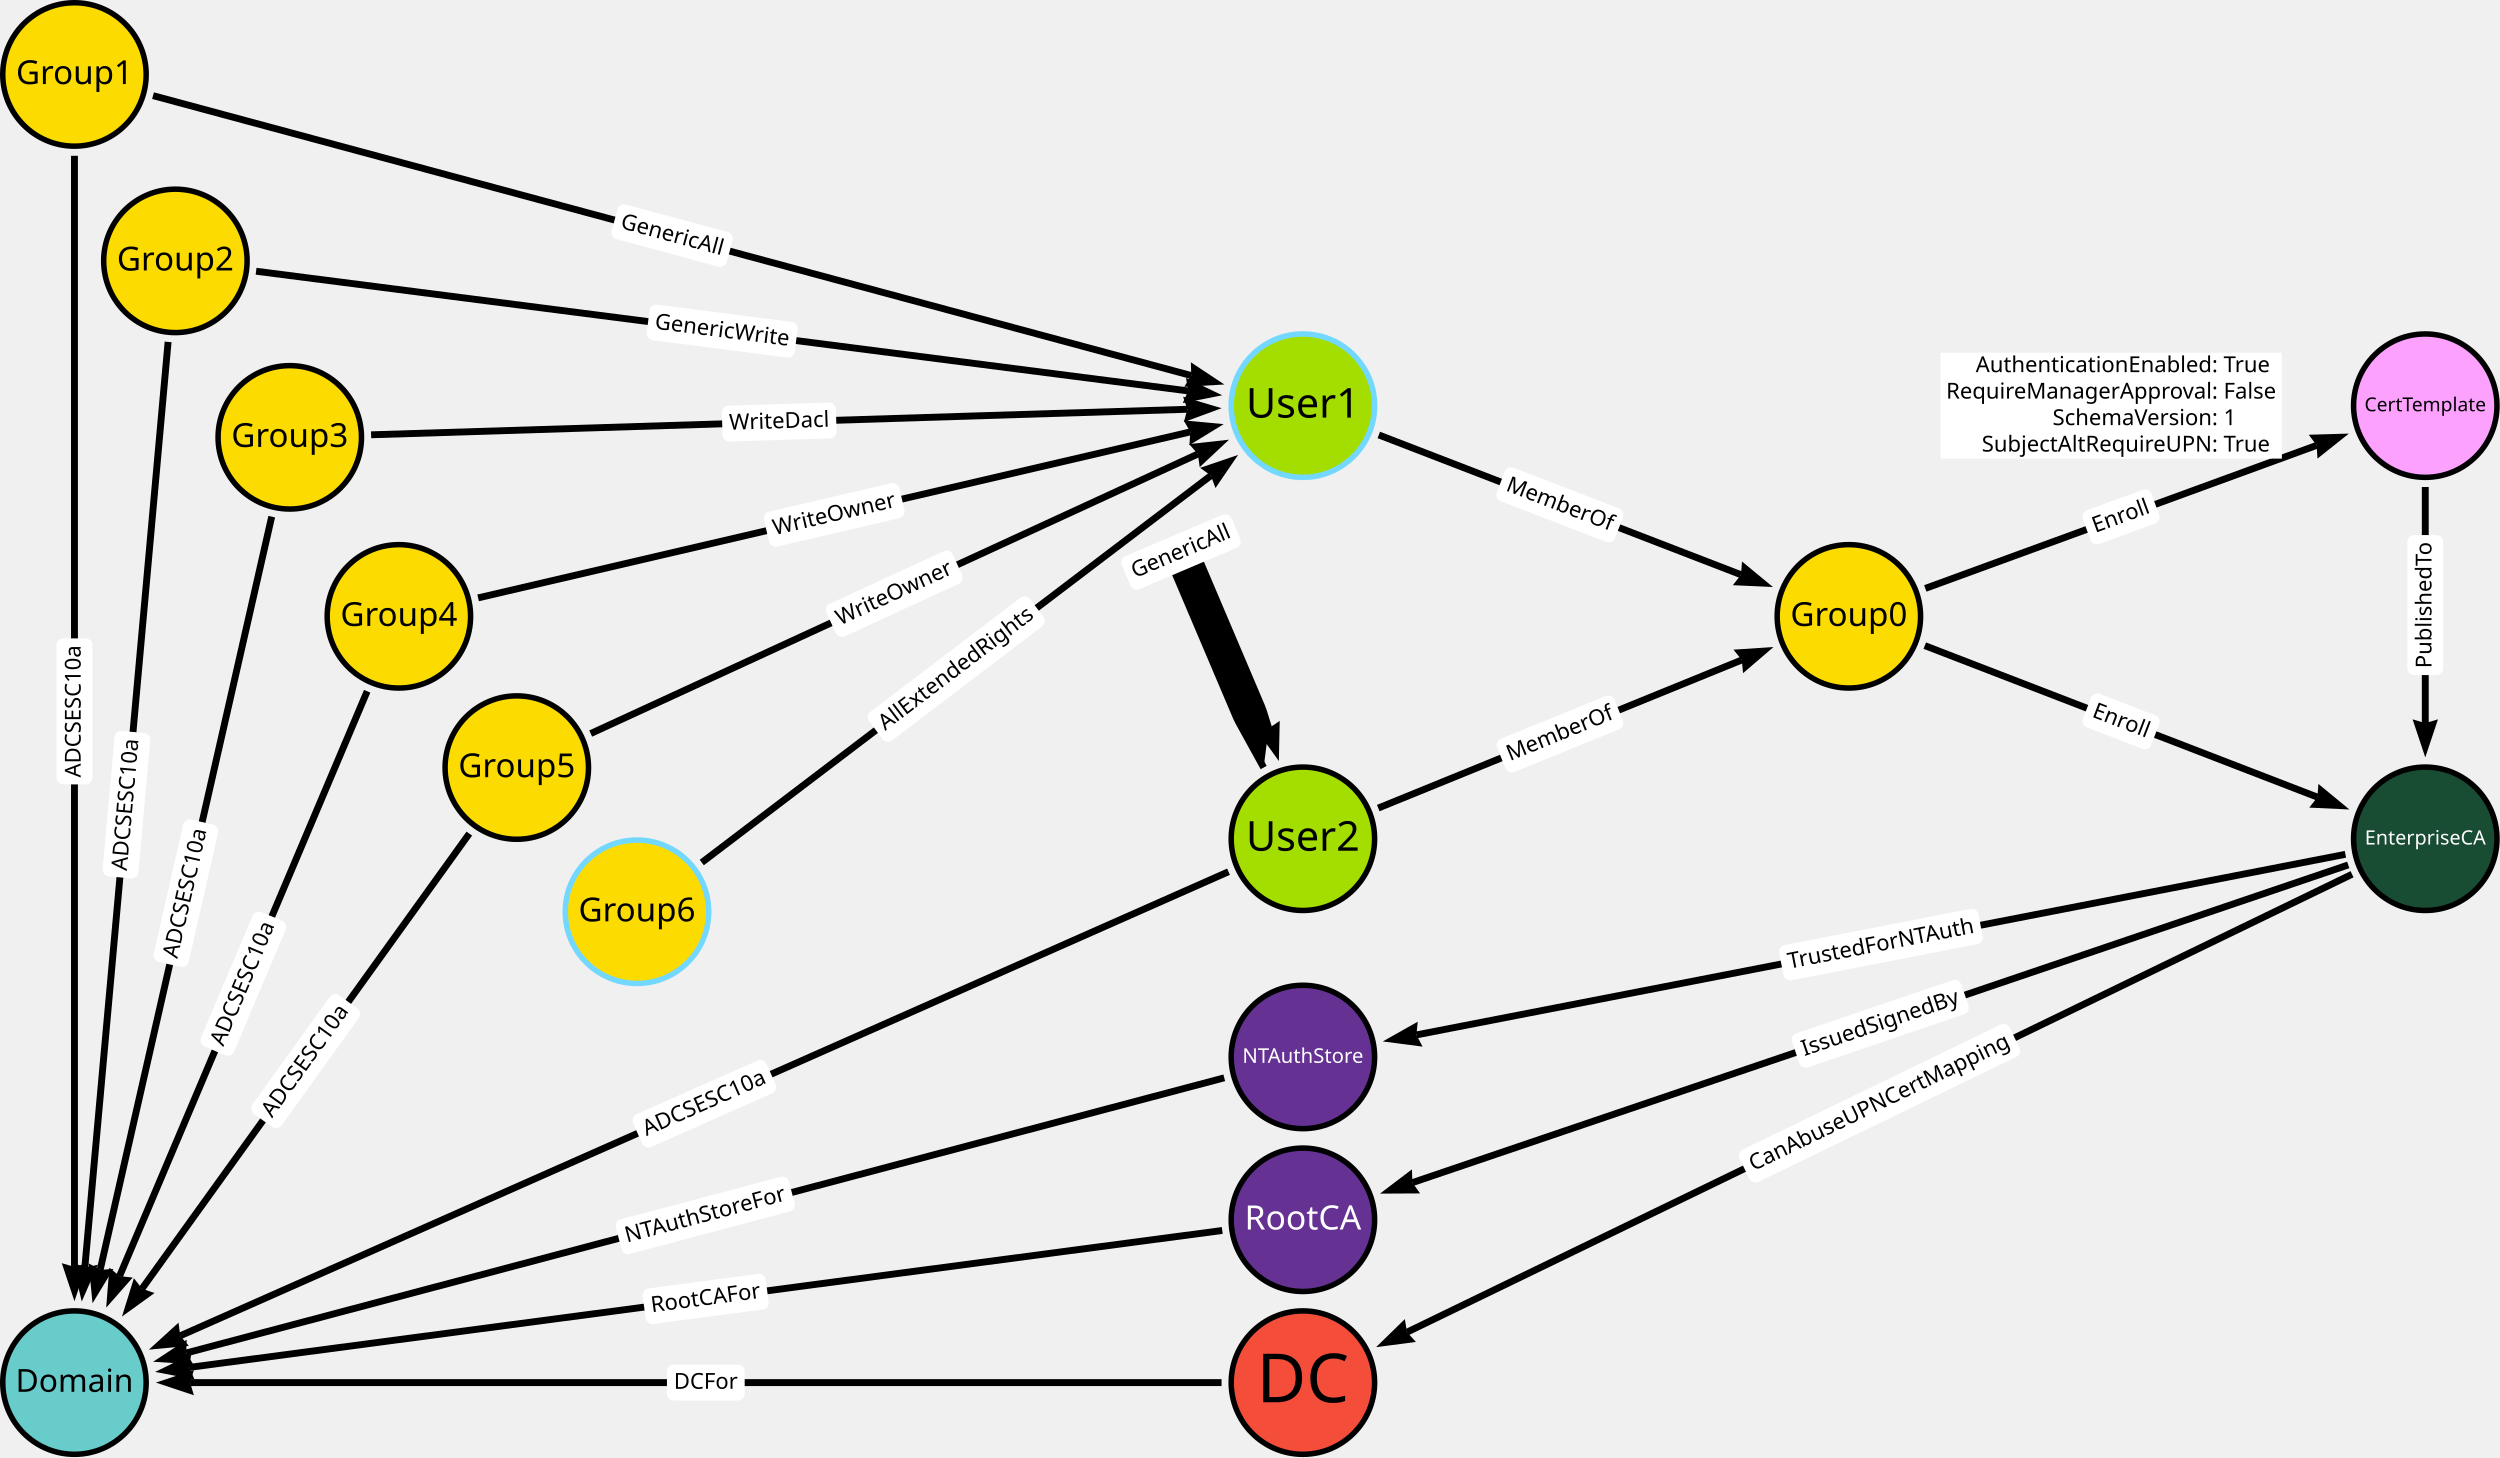
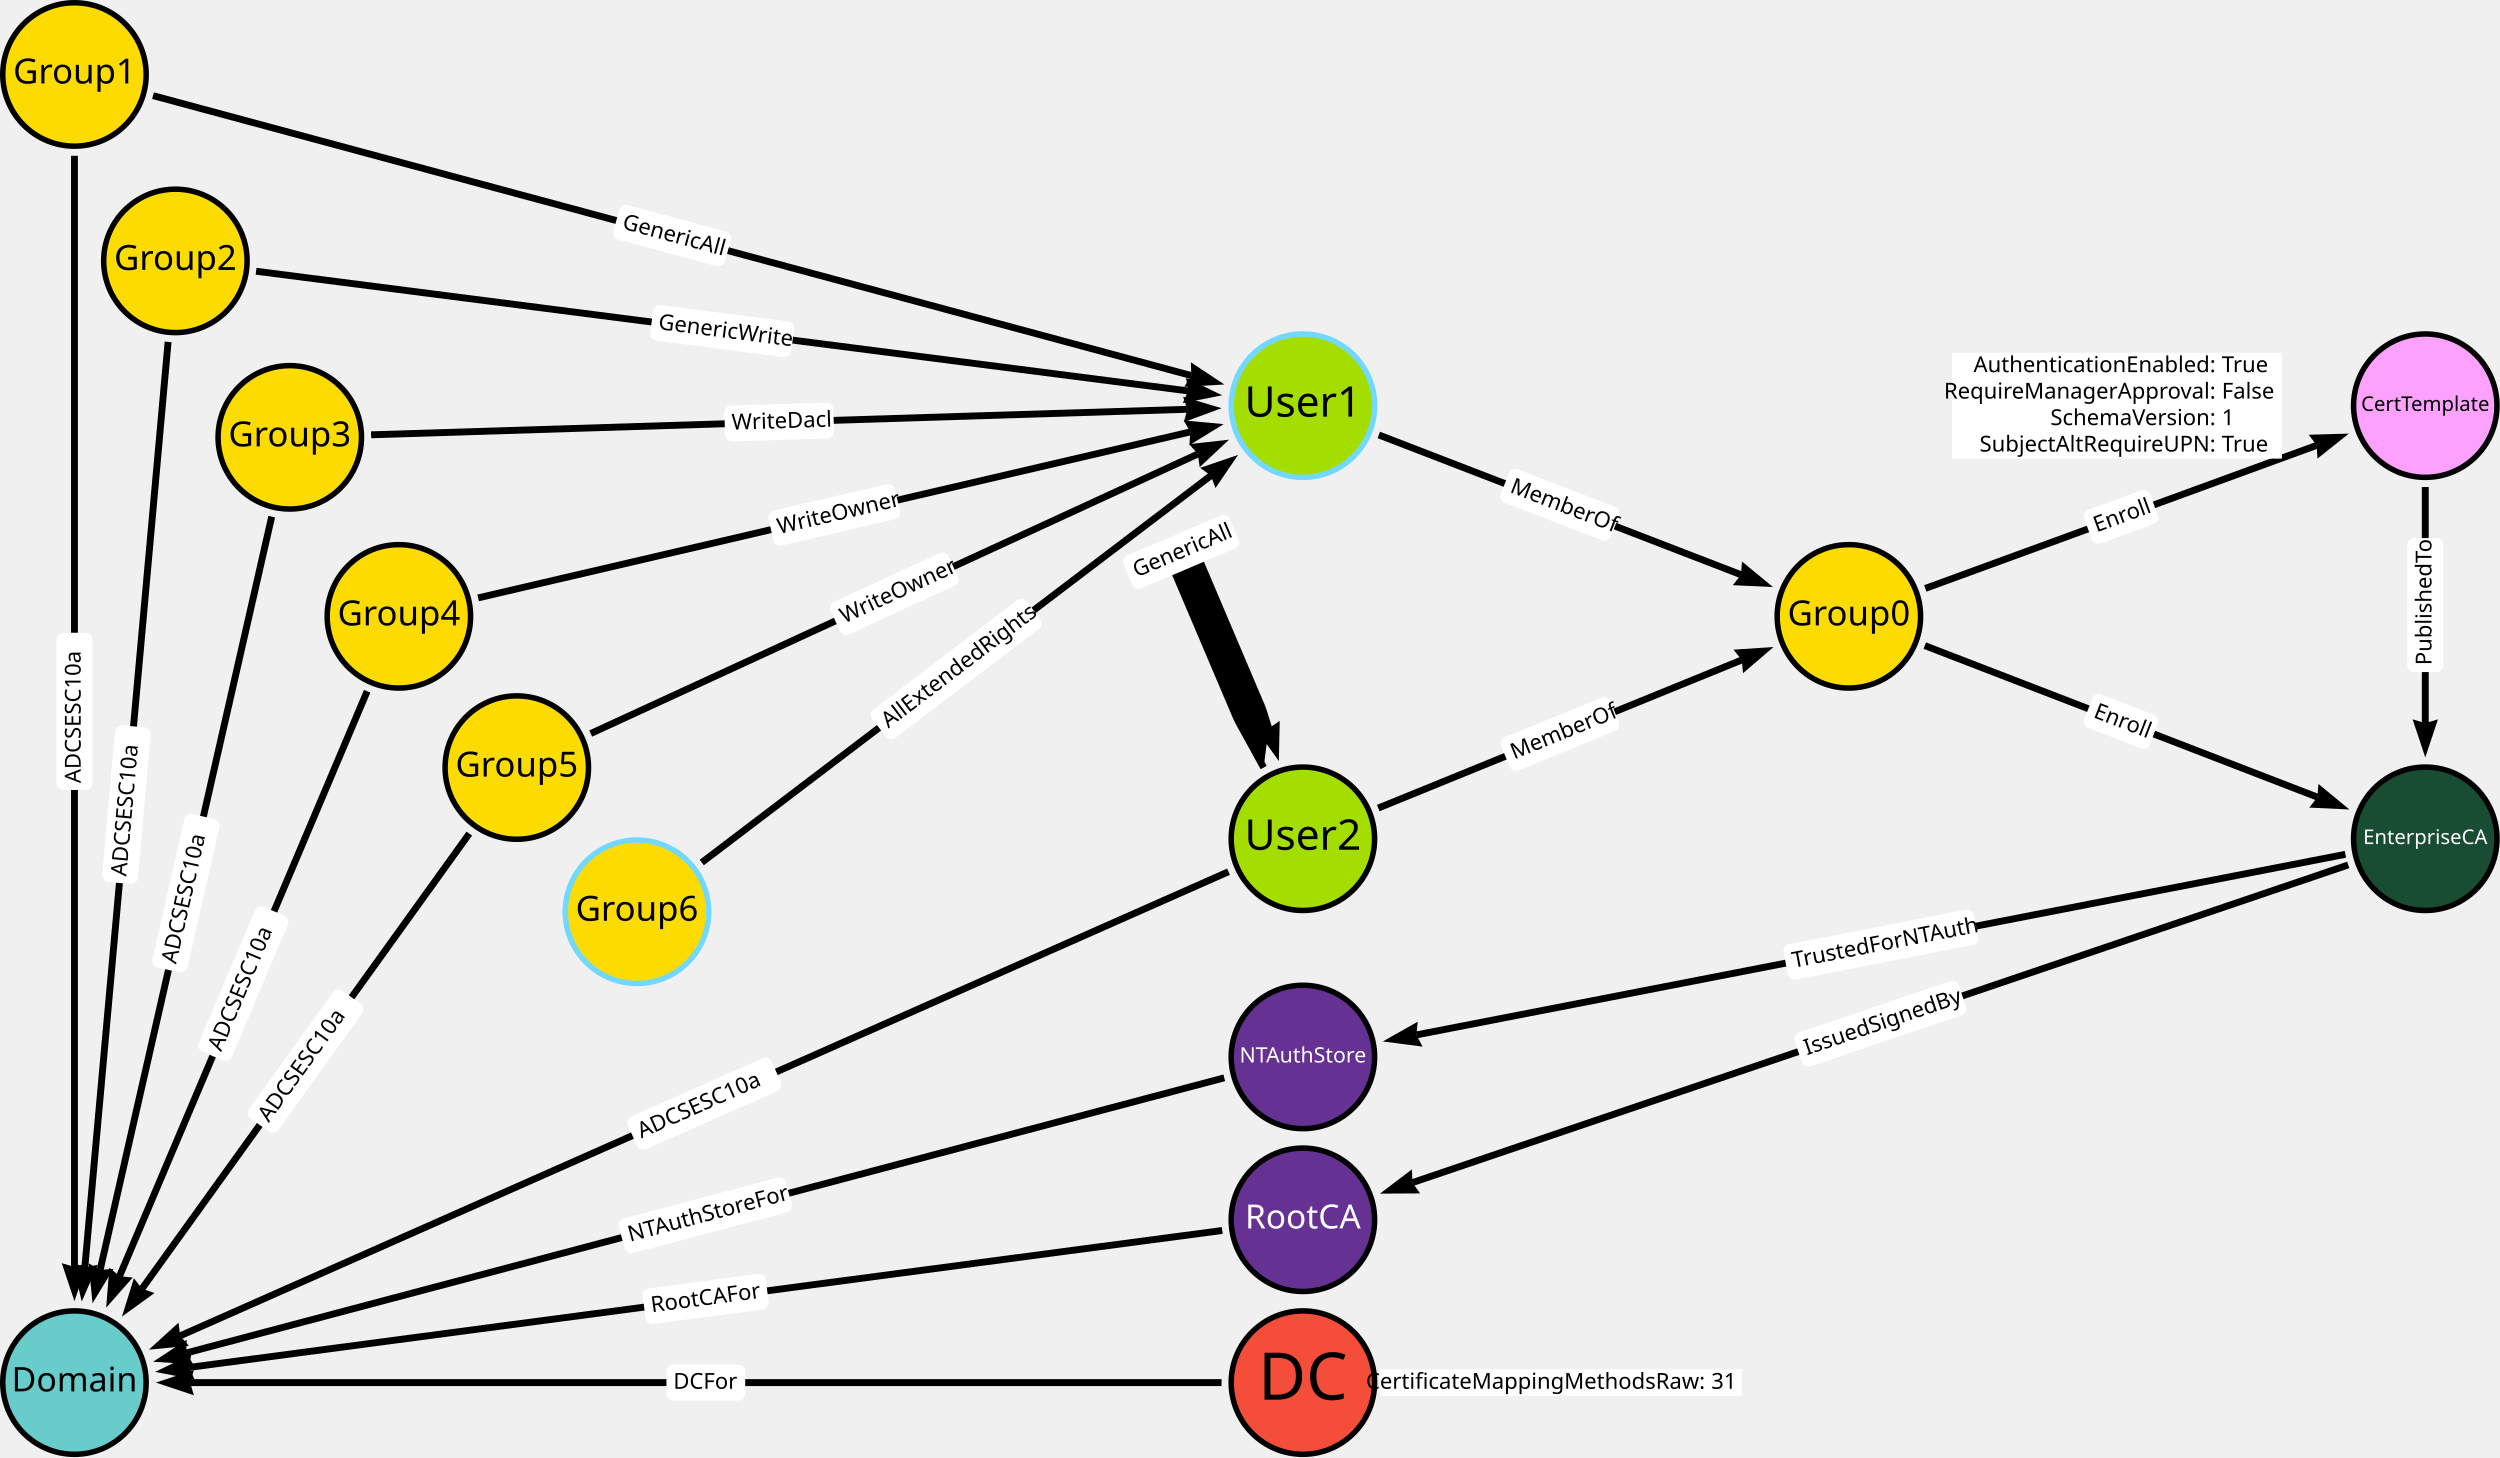
<svg xmlns="http://www.w3.org/2000/svg" width="1813" height="1057" viewBox="0 0 1813 1057">
  <defs>
    <style type="text/css" />
  </defs>
  <g transform="translate(-21 4) scale(1)">
    <g class="relationship">
      <g transform="translate(965.8631 880.5868) rotate(172.4499)" stroke-width="5" stroke="#000000">
        <path d="M 59 0 L 814.792 0" />
        <polygon points="-24.862,0 -27.625,9.208 0,0 -27.625,-9.208" fill="#000000" transform="translate(839.654 0) rotate(0)" stroke="none" />
      </g>
      <g transform="translate(532.7548 937.9917) rotate(352.4499) translate(0 -13)">
        <g transform="translate(0 0)">
-           <g transform="translate(-45.00834 0)" fill="#ffffff" stroke="#000000" stroke-width="0">
-             <rect x="0" y="0" width="90.017" height="26" rx="5" ry="5" stroke="none" />
+           <g transform="translate(-45.01172 0)" fill="#ffffff" stroke="#000000" stroke-width="0">
+             <rect x="0" y="0" width="90.023" height="26" rx="5" ry="5" stroke="none" />
            <text xml:space="preserve" x="5" y="17.5" stroke="none" text-anchor="left" font-family="sans-serif" font-size="16" font-weight="normal" fill="#000000">RootCAFor</text>
          </g>
        </g>
      </g>
    </g>
    <g class="relationship">
      <g transform="translate(1779.812 604.2769) rotate(161.2493)" stroke-width="5" stroke="#000000">
        <path d="M 59 0 L 775.708 0" />
        <polygon points="-24.862,0 -27.625,9.208 0,0 -27.625,-9.208" fill="#000000" transform="translate(800.5698 0) rotate(0)" stroke="none" />
      </g>
      <g transform="translate(1384.609 738.4359) rotate(341.2493) translate(0 -13)">
        <g transform="translate(0 0)">
-           <g transform="translate(-64.76667 0)" fill="#ffffff" stroke="#000000" stroke-width="0">
-             <rect x="0" y="0" width="129.533" height="26" rx="5" ry="5" stroke="none" />
+           <g transform="translate(-62.81641 0)" fill="#ffffff" stroke="#000000" stroke-width="0">
+             <rect x="0" y="0" width="125.633" height="26" rx="5" ry="5" stroke="none" />
            <text xml:space="preserve" x="5" y="17.5" stroke="none" text-anchor="left" font-family="sans-serif" font-size="16" font-weight="normal" fill="#000000">IssuedSignedBy</text>
          </g>
        </g>
      </g>
    </g>
    <g class="relationship">
      <g transform="translate(965.8631 762.5103) rotate(165.1533)" stroke-width="5" stroke="#000000">
        <path d="M 59 0 L 837.77 0" />
        <polygon points="-24.862,0 -27.625,9.208 0,0 -27.625,-9.208" fill="#000000" transform="translate(862.6319 0) rotate(0)" stroke="none" />
      </g>
      <g transform="translate(532.4476 877.4016) rotate(345.1533) translate(0 -13)">
        <g transform="translate(0 0)">
-           <g transform="translate(-64.925 0)" fill="#ffffff" stroke="#000000" stroke-width="0">
-             <rect x="0" y="0" width="129.85" height="26" rx="5" ry="5" stroke="none" />
+           <g transform="translate(-62.64844 0)" fill="#ffffff" stroke="#000000" stroke-width="0">
+             <rect x="0" y="0" width="125.297" height="26" rx="5" ry="5" stroke="none" />
            <text xml:space="preserve" x="5" y="17.5" stroke="none" text-anchor="left" font-family="sans-serif" font-size="16" font-weight="normal" fill="#000000">NTAuthStoreFor</text>
          </g>
        </g>
      </g>
    </g>
    <g class="relationship">
      <g transform="translate(1779.812 604.2769) rotate(168.9988)" stroke-width="5" stroke="#000000">
        <path d="M 59 0 L 745.325 0" />
        <polygon points="-24.862,0 -27.625,9.208 0,0 -27.625,-9.208" fill="#000000" transform="translate(770.1869 0) rotate(0)" stroke="none" />
      </g>
      <g transform="translate(1385.04 681.0214) rotate(348.9988) translate(0 -13)">
        <g transform="translate(0 0)">
-           <g transform="translate(-73.59167 0)" fill="#ffffff" stroke="#000000" stroke-width="0">
-             <rect x="0" y="0" width="147.183" height="26" rx="5" ry="5" stroke="none" />
+           <g transform="translate(-70.35156 0)" fill="#ffffff" stroke="#000000" stroke-width="0">
+             <rect x="0" y="0" width="140.703" height="26" rx="5" ry="5" stroke="none" />
            <text xml:space="preserve" x="5" y="17.5" stroke="none" text-anchor="left" font-family="sans-serif" font-size="16" font-weight="normal" fill="#000000">TrustedForNTAuth</text>
-           </g>
-         </g>
-       </g>
-     </g>
-     <g class="relationship">
-       <g transform="translate(1779.812 604.2769) rotate(154.1482)" stroke-width="5" stroke="#000000">
-         <path d="M 59 0 L 820.601 0" />
-         <polygon points="-24.862,0 -27.625,9.208 0,0 -27.625,-9.208" fill="#000000" transform="translate(845.4632 0) rotate(0)" stroke="none" />
-       </g>
-       <g transform="translate(1384.025 796.0496) rotate(334.1482) translate(0 -13)">
-         <g transform="translate(0 0)">
-           <g transform="translate(-108.8417 0)" fill="#ffffff" stroke="#000000" stroke-width="0">
-             <rect x="0" y="0" width="217.683" height="26" rx="5" ry="5" stroke="none" />
-             <text xml:space="preserve" x="5" y="17.5" stroke="none" text-anchor="left" font-family="sans-serif" font-size="16" font-weight="normal" fill="#000000">CanAbuseUPNCertMapping</text>
          </g>
        </g>
      </g>
    </g>
    <g class="relationship">
      <g transform="translate(965.8631 998.6633) rotate(180)" stroke-width="5" stroke="#000000">
        <path d="M 59 0 L 807.001 0" />
        <polygon points="-24.862,0 -27.625,9.208 0,0 -27.625,-9.208" fill="#000000" transform="translate(831.8631 0) rotate(0)" stroke="none" />
      </g>
      <g transform="translate(532.8626 998.6633) rotate(360) translate(0 -13)">
        <g transform="translate(0 0)">
-           <g transform="translate(-28.19167 0)" fill="#ffffff" stroke="#000000" stroke-width="0">
-             <rect x="0" y="0" width="56.383" height="26" rx="5" ry="5" stroke="none" />
+           <g transform="translate(-28.55469 0)" fill="#ffffff" stroke="#000000" stroke-width="0">
+             <rect x="0" y="0" width="57.109" height="26" rx="5" ry="5" stroke="none" />
            <text xml:space="preserve" x="5" y="17.5" stroke="none" text-anchor="left" font-family="sans-serif" font-size="16" font-weight="normal" fill="#000000">DCFor</text>
          </g>
        </g>
      </g>
    </g>
    <g class="relationship">
      <g transform="translate(1779.812 290.1855) rotate(90)" stroke-width="5" stroke="#000000">
        <path d="M 59 0 L 230.229 0" />
        <polygon points="-24.862,0 -27.625,9.208 0,0 -27.625,-9.208" fill="#000000" transform="translate(255.0914 0) rotate(0)" stroke="none" />
      </g>
      <g transform="translate(1779.812 434.8001) rotate(270) translate(0 -13)">
        <g transform="translate(0 0)">
-           <g transform="translate(-50.76667 0)" fill="#ffffff" stroke="#000000" stroke-width="0">
-             <rect x="0" y="0" width="101.533" height="26" rx="5" ry="5" stroke="none" />
+           <g transform="translate(-48.58594 0)" fill="#ffffff" stroke="#000000" stroke-width="0">
+             <rect x="0" y="0" width="97.172" height="26" rx="5" ry="5" stroke="none" />
            <text xml:space="preserve" x="5" y="17.5" stroke="none" text-anchor="left" font-family="sans-serif" font-size="16" font-weight="normal" fill="#000000">PublishedTo</text>
          </g>
        </g>
      </g>
    </g>
    <g class="relationship">
      <g transform="translate(75 50) rotate(15.08874)" stroke-width="5" stroke="#000000">
        <path d="M 59 0 L 838.811 0" />
        <polygon points="-24.862,0 -27.625,9.208 0,0 -27.625,-9.208" fill="#000000" transform="translate(863.6733 0) rotate(0)" stroke="none" />
      </g>
      <g transform="translate(508.429 166.8567) rotate(15.08874) translate(0 -13)">
        <g transform="translate(0 0)">
-           <g transform="translate(-43.23333 0)" fill="#ffffff" stroke="#000000" stroke-width="0">
-             <rect x="0" y="0" width="86.467" height="26" rx="5" ry="5" stroke="none" />
+           <g transform="translate(-41.90234 0)" fill="#ffffff" stroke="#000000" stroke-width="0">
+             <rect x="0" y="0" width="83.805" height="26" rx="5" ry="5" stroke="none" />
            <text xml:space="preserve" x="5" y="17.5" stroke="none" text-anchor="left" font-family="sans-serif" font-size="16" font-weight="normal" fill="#000000">GenericAll</text>
          </g>
        </g>
      </g>
    </g>
    <g class="relationship">
      <g transform="translate(75 50) rotate(90)" stroke-width="5" stroke="#000000">
        <path d="M 59 0 L 864.801 0" />
        <polygon points="-24.862,0 -27.625,9.208 0,0 -27.625,-9.208" fill="#000000" transform="translate(889.6633 0) rotate(0)" stroke="none" />
      </g>
      <g transform="translate(75 511.9006) rotate(270) translate(0 -13)">
        <g transform="translate(0 0)">
-           <g transform="translate(-52.94167 0)" fill="#ffffff" stroke="#000000" stroke-width="0">
-             <rect x="0" y="0" width="105.883" height="26" rx="5" ry="5" stroke="none" />
+           <g transform="translate(-57.02344 0)" fill="#ffffff" stroke="#000000" stroke-width="0">
+             <rect x="0" y="0" width="114.047" height="26" rx="5" ry="5" stroke="none" />
            <text xml:space="preserve" x="5" y="17.5" stroke="none" text-anchor="left" font-family="sans-serif" font-size="16" font-weight="normal" fill="#000000">ADCSESC10a</text>
          </g>
        </g>
      </g>
    </g>
    <g class="relationship">
      <g transform="translate(148.1919 185.192) rotate(95.14133)" stroke-width="5" stroke="#000000">
        <path d="M 59 0 L 732.895 0" />
        <polygon points="-24.862,0 -27.625,9.208 0,0 -27.625,-9.208" fill="#000000" transform="translate(757.7574 0) rotate(0)" stroke="none" />
      </g>
      <g transform="translate(112.7099 579.5466) rotate(275.1413) translate(0 -13)">
        <g transform="translate(0 0)">
-           <g transform="translate(-52.94167 0)" fill="#ffffff" stroke="#000000" stroke-width="0">
-             <rect x="0" y="0" width="105.883" height="26" rx="5" ry="5" stroke="none" />
+           <g transform="translate(-57.02344 0)" fill="#ffffff" stroke="#000000" stroke-width="0">
+             <rect x="0" y="0" width="114.047" height="26" rx="5" ry="5" stroke="none" />
            <text xml:space="preserve" x="5" y="17.5" stroke="none" text-anchor="left" font-family="sans-serif" font-size="16" font-weight="normal" fill="#000000">ADCSESC10a</text>
          </g>
        </g>
      </g>
    </g>
    <g class="relationship">
      <g transform="translate(148.1919 185.192) rotate(7.317052)" stroke-width="5" stroke="#000000">
        <path d="M 59 0 L 740.522 0" />
        <polygon points="-24.862,0 -27.625,9.208 0,0 -27.625,-9.208" fill="#000000" transform="translate(765.3845 0) rotate(0)" stroke="none" />
      </g>
      <g transform="translate(544.6977 236.1055) rotate(7.317052) translate(0 -13)">
        <g transform="translate(0 0)">
-           <g transform="translate(-54.11666 0)" fill="#ffffff" stroke="#000000" stroke-width="0">
-             <rect x="0" y="0" width="108.233" height="26" rx="5" ry="5" stroke="none" />
+           <g transform="translate(-51.53125 0)" fill="#ffffff" stroke="#000000" stroke-width="0">
+             <rect x="0" y="0" width="103.062" height="26" rx="5" ry="5" stroke="none" />
            <text xml:space="preserve" x="5" y="17.5" stroke="none" text-anchor="left" font-family="sans-serif" font-size="16" font-weight="normal" fill="#000000">GenericWrite</text>
          </g>
        </g>
      </g>
    </g>
    <g class="relationship">
      <g transform="translate(482.9462 657.1985) rotate(-37.23455)" stroke-width="5" stroke="#000000">
        <path d="M 59 0 L 522.691 0" />
        <polygon points="-24.862,0 -27.625,9.208 0,0 -27.625,-9.208" fill="#000000" transform="translate(547.5536 0) rotate(0)" stroke="none" />
      </g>
      <g transform="translate(714.5075 481.2138) rotate(-37.23455) translate(0 -13)">
        <g transform="translate(0 0)">
-           <g transform="translate(-73.23333 0)" fill="#ffffff" stroke="#000000" stroke-width="0">
-             <rect x="0" y="0" width="146.467" height="26" rx="5" ry="5" stroke="none" />
+           <g transform="translate(-70.37109 0)" fill="#ffffff" stroke="#000000" stroke-width="0">
+             <rect x="0" y="0" width="140.742" height="26" rx="5" ry="5" stroke="none" />
            <text xml:space="preserve" x="5" y="17.5" stroke="none" text-anchor="left" font-family="sans-serif" font-size="16" font-weight="normal" fill="#000000">AllExtendedRights</text>
          </g>
        </g>
      </g>
    </g>
    <g class="relationship">
      <g transform="translate(231.1524 313.1547) rotate(-1.790649)" stroke-width="5" stroke="#000000">
        <path d="M 59 0 L 651.207 0" />
        <polygon points="-24.862,0 -27.625,9.208 0,0 -27.625,-9.208" fill="#000000" transform="translate(676.0696 0) rotate(0)" stroke="none" />
      </g>
      <g transform="translate(586.0828 302.0585) rotate(-1.790649) translate(0 -13)">
        <g transform="translate(0 0)">
-           <g transform="translate(-41.36666 0)" fill="#ffffff" stroke="#000000" stroke-width="0">
-             <rect x="0" y="0" width="82.733" height="26" rx="5" ry="5" stroke="none" />
+           <g transform="translate(-39.52344 0)" fill="#ffffff" stroke="#000000" stroke-width="0">
+             <rect x="0" y="0" width="79.047" height="26" rx="5" ry="5" stroke="none" />
            <text xml:space="preserve" x="5" y="17.5" stroke="none" text-anchor="left" font-family="sans-serif" font-size="16" font-weight="normal" fill="#000000">WriteDacl</text>
          </g>
        </g>
      </g>
    </g>
    <g class="relationship">
      <g transform="translate(231.1524 313.1547) rotate(102.8325)" stroke-width="5" stroke="#000000">
        <path d="M 59 0 L 619.207 0" />
        <polygon points="-24.862,0 -27.625,9.208 0,0 -27.625,-9.208" fill="#000000" transform="translate(644.0688 0) rotate(0)" stroke="none" />
      </g>
      <g transform="translate(155.8372 643.7884) rotate(282.8325) translate(0 -13)">
        <g transform="translate(0 0)">
-           <g transform="translate(-52.94167 0)" fill="#ffffff" stroke="#000000" stroke-width="0">
-             <rect x="0" y="0" width="105.883" height="26" rx="5" ry="5" stroke="none" />
+           <g transform="translate(-57.02344 0)" fill="#ffffff" stroke="#000000" stroke-width="0">
+             <rect x="0" y="0" width="114.047" height="26" rx="5" ry="5" stroke="none" />
            <text xml:space="preserve" x="5" y="17.5" stroke="none" text-anchor="left" font-family="sans-serif" font-size="16" font-weight="normal" fill="#000000">ADCSESC10a</text>
          </g>
        </g>
      </g>
    </g>
    <g class="relationship">
      <g transform="translate(310.2718 442.9733) rotate(112.9472)" stroke-width="5" stroke="#000000">
        <path d="M 59 0 L 519.582 0" />
        <polygon points="-24.862,0 -27.625,9.208 0,0 -27.625,-9.208" fill="#000000" transform="translate(544.4437 0) rotate(0)" stroke="none" />
      </g>
      <g transform="translate(197.4825 709.371) rotate(292.9472) translate(0 -13)">
        <g transform="translate(0 0)">
-           <g transform="translate(-52.94167 0)" fill="#ffffff" stroke="#000000" stroke-width="0">
-             <rect x="0" y="0" width="105.883" height="26" rx="5" ry="5" stroke="none" />
+           <g transform="translate(-57.02344 0)" fill="#ffffff" stroke="#000000" stroke-width="0">
+             <rect x="0" y="0" width="114.047" height="26" rx="5" ry="5" stroke="none" />
            <text xml:space="preserve" x="5" y="17.5" stroke="none" text-anchor="left" font-family="sans-serif" font-size="16" font-weight="normal" fill="#000000">ADCSESC10a</text>
          </g>
        </g>
      </g>
    </g>
    <g class="relationship">
      <g transform="translate(310.2718 442.9733) rotate(-13.11881)" stroke-width="5" stroke="#000000">
        <path d="M 59 0 L 589.298 0" />
        <polygon points="-24.862,0 -27.625,9.208 0,0 -27.625,-9.208" fill="#000000" transform="translate(614.1598 0) rotate(0)" stroke="none" />
      </g>
      <g transform="translate(625.9608 369.4009) rotate(-13.11881) translate(0 -13)">
        <g transform="translate(0 0)">
-           <g transform="translate(-50.41667 0)" fill="#ffffff" stroke="#000000" stroke-width="0">
-             <rect x="0" y="0" width="100.833" height="26" rx="5" ry="5" stroke="none" />
+           <g transform="translate(-47.08203 0)" fill="#ffffff" stroke="#000000" stroke-width="0">
+             <rect x="0" y="0" width="94.164" height="26" rx="5" ry="5" stroke="none" />
            <text xml:space="preserve" x="5" y="17.5" stroke="none" text-anchor="left" font-family="sans-serif" font-size="16" font-weight="normal" fill="#000000">WriteOwner</text>
          </g>
        </g>
      </g>
    </g>
    <g class="relationship">
      <g transform="translate(395.7802 552.6386) rotate(125.7236)" stroke-width="5" stroke="#000000">
        <path d="M 59 0 L 465.536 0" />
        <polygon points="-24.862,0 -27.625,9.208 0,0 -27.625,-9.208" fill="#000000" transform="translate(490.3979 0) rotate(0)" stroke="none" />
      </g>
      <g transform="translate(242.6483 765.5589) rotate(305.7236) translate(0 -13)">
        <g transform="translate(0 0)">
-           <g transform="translate(-52.94167 0)" fill="#ffffff" stroke="#000000" stroke-width="0">
-             <rect x="0" y="0" width="105.883" height="26" rx="5" ry="5" stroke="none" />
+           <g transform="translate(-57.02344 0)" fill="#ffffff" stroke="#000000" stroke-width="0">
+             <rect x="0" y="0" width="114.047" height="26" rx="5" ry="5" stroke="none" />
            <text xml:space="preserve" x="5" y="17.5" stroke="none" text-anchor="left" font-family="sans-serif" font-size="16" font-weight="normal" fill="#000000">ADCSESC10a</text>
          </g>
        </g>
      </g>
    </g>
    <g class="relationship">
      <g transform="translate(395.7802 552.6386) rotate(-24.72026)" stroke-width="5" stroke="#000000">
        <path d="M 59 0 L 543.733 0" />
        <polygon points="-24.862,0 -27.625,9.208 0,0 -27.625,-9.208" fill="#000000" transform="translate(568.5955 0) rotate(0)" stroke="none" />
      </g>
      <g transform="translate(669.5297 426.6106) rotate(-24.72026) translate(0 -13)">
        <g transform="translate(0 0)">
-           <g transform="translate(-50.41667 0)" fill="#ffffff" stroke="#000000" stroke-width="0">
-             <rect x="0" y="0" width="100.833" height="26" rx="5" ry="5" stroke="none" />
+           <g transform="translate(-47.08203 0)" fill="#ffffff" stroke="#000000" stroke-width="0">
+             <rect x="0" y="0" width="94.164" height="26" rx="5" ry="5" stroke="none" />
            <text xml:space="preserve" x="5" y="17.5" stroke="none" text-anchor="left" font-family="sans-serif" font-size="16" font-weight="normal" fill="#000000">WriteOwner</text>
          </g>
        </g>
      </g>
    </g>
    <g class="relationship">
      <g transform="translate(965.8631 604.2769) rotate(-113.0224)" stroke-width="5" stroke="#000000">
        <path d="M 58.695 -5.99 L 95.969 -9.793 A 40 40 0 0 1 100.03 -10 L 118 -10 L 226 -10 A 10 10 0 0 1 236 -1.7763568394002505e-15 L 236 0 L 236 1.7763568394002505e-15 A 10 10 0 0 1 226 10 L 118 10 L 100.03 10 A 40 40 0 0 0 95.969 9.793 L 83.429 8.514 L 83.429 8.514" />
        <polygon points="-24.862,0 -27.625,9.208 0,0 -27.625,-9.208" fill="#000000" transform="rotate(185.8267) translate(-59 0)" stroke="none" />
      </g>
      <g transform="translate(877.4767 396.2773) rotate(-23.02236) translate(0 -13)">
        <g transform="translate(0 0)">
-           <g transform="translate(-43.23333 0)" fill="#ffffff" stroke="#000000" stroke-width="0">
-             <rect x="0" y="0" width="86.467" height="26" rx="5" ry="5" stroke="none" />
+           <g transform="translate(-41.90234 0)" fill="#ffffff" stroke="#000000" stroke-width="0">
+             <rect x="0" y="0" width="83.805" height="26" rx="5" ry="5" stroke="none" />
            <text xml:space="preserve" x="5" y="17.5" stroke="none" text-anchor="left" font-family="sans-serif" font-size="16" font-weight="normal" fill="#000000">GenericAll</text>
          </g>
        </g>
      </g>
    </g>
    <g class="relationship">
      <g transform="translate(965.8631 604.2769) rotate(156.121)" stroke-width="5" stroke="#000000">
        <path d="M 59 0 L 890.395 0" />
        <polygon points="-24.862,0 -27.625,9.208 0,0 -27.625,-9.208" fill="#000000" transform="translate(915.2575 0) rotate(0)" stroke="none" />
      </g>
      <g transform="translate(531.7985 796.4379) rotate(336.121) translate(0 -13)">
        <g transform="translate(0 0)">
-           <g transform="translate(-52.94167 0)" fill="#ffffff" stroke="#000000" stroke-width="0">
-             <rect x="0" y="0" width="105.883" height="26" rx="5" ry="5" stroke="none" />
+           <g transform="translate(-57.02344 0)" fill="#ffffff" stroke="#000000" stroke-width="0">
+             <rect x="0" y="0" width="114.047" height="26" rx="5" ry="5" stroke="none" />
            <text xml:space="preserve" x="5" y="17.5" stroke="none" text-anchor="left" font-family="sans-serif" font-size="16" font-weight="normal" fill="#000000">ADCSESC10a</text>
          </g>
        </g>
      </g>
    </g>
    <g class="relationship">
      <g transform="translate(965.8631 290.1855) rotate(21.10089)" stroke-width="5" stroke="#000000">
        <path d="M 59 0 L 340.535 0" />
        <polygon points="-24.862,0 -27.625,9.208 0,0 -27.625,-9.208" fill="#000000" transform="translate(365.3972 0) rotate(0)" stroke="none" />
      </g>
      <g transform="translate(1152.236 362.104) rotate(21.10089) translate(0 -13)">
        <g transform="translate(0 0)">
-           <g transform="translate(-45.975 0)" fill="#ffffff" stroke="#000000" stroke-width="0">
-             <rect x="0" y="0" width="91.95" height="26" rx="5" ry="5" stroke="none" />
+           <g transform="translate(-42.78516 0)" fill="#ffffff" stroke="#000000" stroke-width="0">
+             <rect x="0" y="0" width="85.57" height="26" rx="5" ry="5" stroke="none" />
            <text xml:space="preserve" x="5" y="17.5" stroke="none" text-anchor="left" font-family="sans-serif" font-size="16" font-weight="normal" fill="#000000">MemberOf</text>
          </g>
        </g>
      </g>
    </g>
    <g class="relationship">
      <g transform="translate(965.8631 604.2769) rotate(-22.16567)" stroke-width="5" stroke="#000000">
        <path d="M 59 0 L 343.675 0" />
        <polygon points="-24.862,0 -27.625,9.208 0,0 -27.625,-9.208" fill="#000000" transform="translate(368.5368 0) rotate(0)" stroke="none" />
      </g>
      <g transform="translate(1152.321 528.3151) rotate(-22.16567) translate(0 -13)">
        <g transform="translate(0 0)">
-           <g transform="translate(-45.975 0)" fill="#ffffff" stroke="#000000" stroke-width="0">
-             <rect x="0" y="0" width="91.95" height="26" rx="5" ry="5" stroke="none" />
+           <g transform="translate(-42.78516 0)" fill="#ffffff" stroke="#000000" stroke-width="0">
+             <rect x="0" y="0" width="85.57" height="26" rx="5" ry="5" stroke="none" />
            <text xml:space="preserve" x="5" y="17.5" stroke="none" text-anchor="left" font-family="sans-serif" font-size="16" font-weight="normal" fill="#000000">MemberOf</text>
          </g>
        </g>
      </g>
    </g>
    <g class="relationship">
      <g transform="translate(1361.804 442.9733) rotate(-20.07804)" stroke-width="5" stroke="#000000">
        <path d="M 59 0 L 361.194 0" />
        <polygon points="-24.862,0 -27.625,9.208 0,0 -27.625,-9.208" fill="#000000" transform="translate(386.0565 0) rotate(0)" stroke="none" />
      </g>
      <g transform="translate(1559.132 370.847) rotate(-20.07804) translate(0 -13)">
        <g transform="translate(0 0)">
-           <g transform="translate(-26.50833 0)" fill="#ffffff" stroke="#000000" stroke-width="0">
-             <rect x="0" y="0" width="53.017" height="26" rx="5" ry="5" stroke="none" />
+           <g transform="translate(-25.45312 0)" fill="#ffffff" stroke="#000000" stroke-width="0">
+             <rect x="0" y="0" width="50.906" height="26" rx="5" ry="5" stroke="none" />
            <text xml:space="preserve" x="5" y="17.5" stroke="none" text-anchor="left" font-family="sans-serif" font-size="16" font-weight="normal" fill="#000000">Enroll</text>
          </g>
        </g>
      </g>
    </g>
    <g class="relationship">
      <g transform="translate(1361.804 442.9733) rotate(21.10089)" stroke-width="5" stroke="#000000">
        <path d="M 59 0 L 364.189 0" />
        <polygon points="-24.862,0 -27.625,9.208 0,0 -27.625,-9.208" fill="#000000" transform="translate(389.0514 0) rotate(0)" stroke="none" />
      </g>
      <g transform="translate(1559.21 519.1497) rotate(21.10089) translate(0 -13)">
        <g transform="translate(0 0)">
-           <g transform="translate(-26.50833 0)" fill="#ffffff" stroke="#000000" stroke-width="0">
-             <rect x="0" y="0" width="53.017" height="26" rx="5" ry="5" stroke="none" />
+           <g transform="translate(-25.45312 0)" fill="#ffffff" stroke="#000000" stroke-width="0">
+             <rect x="0" y="0" width="50.906" height="26" rx="5" ry="5" stroke="none" />
            <text xml:space="preserve" x="5" y="17.5" stroke="none" text-anchor="left" font-family="sans-serif" font-size="16" font-weight="normal" fill="#000000">Enroll</text>
          </g>
        </g>
      </g>
    </g>
    <g class="node">
      <g fill="#68ccca" stroke="#000000" stroke-width="4">
        <circle cx="75" cy="998.663" r="52" />
      </g>
      <g transform="translate(75 998.6633)">
-         <g transform="scale(0.460938) translate(0 0)">
-           <g transform="translate(0 0)">
-             <g font-family="sans-serif" font-size="50" font-weight="normal" fill="#000000" text-anchor="middle">
-               <text xml:space="preserve" x="0" y="14.5" stroke="none">Domain</text>
+         <g transform="scale(0.492188) translate(0 0)">
+           <g transform="translate(0 0)">
+             <g font-family="sans-serif" font-size="50" font-weight="normal" fill="#000000" text-anchor="middle">
+               <text xml:space="preserve" x="0" y="13" stroke="none">Domain</text>
            </g>
          </g>
        </g>
      </g>
    </g>
    <g class="node">
      <g fill="#653294" stroke="#000000" stroke-width="4">
        <circle cx="965.863" cy="762.51" r="52" />
      </g>
      <g transform="translate(965.8631 762.5103)">
-         <g transform="scale(0.2949226) translate(0 0)">
+         <g transform="scale(0.3085944) translate(0 0)">
          <g transform="translate(0 0)">
            <g font-family="sans-serif" font-size="50" font-weight="normal" fill="#ffffff" text-anchor="middle">
-               <text xml:space="preserve" x="0" y="14.5" stroke="none">NTAuthStore</text>
+               <text xml:space="preserve" x="0" y="13" stroke="none">NTAuthStore</text>
            </g>
          </g>
        </g>
      </g>
    </g>
    <g class="node">
      <g fill="#653294" stroke="#000000" stroke-width="4">
        <circle cx="965.863" cy="880.587" r="52" />
      </g>
      <g transform="translate(965.8631 880.5868)">
-         <g transform="scale(0.4882818) translate(0 0)">
+         <g transform="scale(0.4843755) translate(0 0)">
          <g transform="translate(0 0)">
            <g font-family="sans-serif" font-size="50" font-weight="normal" fill="#ffffff" text-anchor="middle">
-               <text xml:space="preserve" x="0" y="14.5" stroke="none">RootCA</text>
+               <text xml:space="preserve" x="0" y="13" stroke="none">RootCA</text>
            </g>
          </g>
        </g>
      </g>
    </g>
    <g class="node">
      <g fill="#194d33" stroke="#000000" stroke-width="4">
        <circle cx="1779.812" cy="604.277" r="52" />
      </g>
      <g transform="translate(1779.812 604.2769)">
-         <g transform="scale(0.2871101) translate(0 0)">
+         <g transform="scale(0.2949226) translate(0 0)">
          <g transform="translate(0 0)">
            <g font-family="sans-serif" font-size="50" font-weight="normal" fill="#ffffff" text-anchor="middle">
-               <text xml:space="preserve" x="0" y="14.5" stroke="none">EnterpriseCA</text>
+               <text xml:space="preserve" x="0" y="13" stroke="none">EnterpriseCA</text>
            </g>
          </g>
        </g>
      </g>
    </g>
    <g class="node">
      <g fill="#f44e3b" stroke="#000000" stroke-width="4">
        <circle cx="965.863" cy="998.663" r="52" />
      </g>
      <g transform="translate(965.8631 998.6633)">
-         <g transform="scale(0.984375) translate(0 0)">
-           <g transform="translate(0 0)">
-             <g font-family="sans-serif" font-size="50" font-weight="normal" fill="#000000" text-anchor="middle">
-               <text xml:space="preserve" x="0" y="14.5" stroke="none">DC</text>
+         <g transform="scale(0.953125) translate(0 0)">
+           <g transform="translate(0 0)">
+             <g font-family="sans-serif" font-size="50" font-weight="normal" fill="#000000" text-anchor="middle">
+               <text xml:space="preserve" x="0" y="13" stroke="none">DC</text>
+             </g>
+           </g>
+         </g>
+         <g transform="translate(56 -9.6)">
+           <g transform="translate(0 0)">
+             <g transform="translate(0 0)" fill="white">
+               <rect x="0" y="0" width="262.352" height="19.2" rx="0" ry="0" stroke="none" />
+               <g font-family="sans-serif" font-size="16" font-weight="normal" fill="#000000" text-anchor="end">
+                 <text xml:space="preserve" x="235.664" y="14.1" stroke="none">CertificateMappingMethodsRaw:</text>
+                 <text xml:space="preserve" x="240.109" y="14.1" stroke="none" text-anchor="start">31</text>
+               </g>
            </g>
          </g>
        </g>
      </g>
    </g>
    <g class="node">
      <g fill="#fda1ff" stroke="#000000" stroke-width="4">
        <circle cx="1779.812" cy="290.185" r="52" />
      </g>
      <g transform="translate(1779.812 290.1855)">
-         <g transform="scale(0.2792976) translate(0 0)">
-           <g transform="translate(0 0)">
-             <g font-family="sans-serif" font-size="50" font-weight="normal" fill="#000000" text-anchor="middle">
-               <text xml:space="preserve" x="0" y="14.5" stroke="none">CertTemplate</text>
+         <g transform="scale(0.2949226) translate(0 0)">
+           <g transform="translate(0 0)">
+             <g font-family="sans-serif" font-size="50" font-weight="normal" fill="#000000" text-anchor="middle">
+               <text xml:space="preserve" x="0" y="13" stroke="none">CertTemplate</text>
            </g>
          </g>
        </g>
        <g transform="translate(-104 -38.4)">
          <g transform="translate(0 0)">
-             <g transform="translate(-247.6 0)" fill="white">
-               <rect x="0" y="0" width="247.6" height="76.8" rx="0" ry="0" stroke="none" />
+             <g transform="translate(-239.2344 0)" fill="white">
+               <rect x="0" y="0" width="239.234" height="76.8" rx="0" ry="0" stroke="none" />
              <g font-family="sans-serif" font-size="16" font-weight="normal" fill="#000000" text-anchor="end">
-                 <text xml:space="preserve" x="201.167" y="14.1" stroke="none">AuthenticationEnabled:</text>
-                 <text xml:space="preserve" x="205.333" y="14.1" stroke="none" text-anchor="start">True</text>
-                 <text xml:space="preserve" x="201.167" y="33.3" stroke="none" text-anchor="end">RequireManagerApproval:</text>
-                 <text xml:space="preserve" x="205.333" y="33.3" stroke="none" text-anchor="start">False</text>
-                 <text xml:space="preserve" x="201.167" y="52.5" stroke="none" text-anchor="end">SchemaVersion:</text>
-                 <text xml:space="preserve" x="205.333" y="52.5" stroke="none" text-anchor="start">1</text>
-                 <text xml:space="preserve" x="201.167" y="71.7" stroke="none" text-anchor="end">SubjectAltRequireUPN:</text>
-                 <text xml:space="preserve" x="205.333" y="71.7" stroke="none" text-anchor="start">True</text>
+                 <text xml:space="preserve" x="191.219" y="14.1" stroke="none">AuthenticationEnabled:</text>
+                 <text xml:space="preserve" x="195.664" y="14.1" stroke="none" text-anchor="start">True</text>
+                 <text xml:space="preserve" x="191.219" y="33.3" stroke="none" text-anchor="end">RequireManagerApproval:</text>
+                 <text xml:space="preserve" x="195.664" y="33.3" stroke="none" text-anchor="start">False</text>
+                 <text xml:space="preserve" x="191.219" y="52.5" stroke="none" text-anchor="end">SchemaVersion:</text>
+                 <text xml:space="preserve" x="195.664" y="52.5" stroke="none" text-anchor="start">1</text>
+                 <text xml:space="preserve" x="191.219" y="71.7" stroke="none" text-anchor="end">SubjectAltRequireUPN:</text>
+                 <text xml:space="preserve" x="195.664" y="71.7" stroke="none" text-anchor="start">True</text>
              </g>
            </g>
          </g>
        </g>
      </g>
    </g>
    <g class="node">
      <g fill="#a4dd00" stroke="#73d8ff" stroke-width="4">
        <circle cx="965.863" cy="290.185" r="52" />
      </g>
      <g transform="translate(965.8631 290.1855)">
-         <g transform="scale(0.5976567) translate(0 0)">
-           <g transform="translate(0 0)">
-             <g font-family="sans-serif" font-size="50" font-weight="normal" fill="#000000" text-anchor="middle">
-               <text xml:space="preserve" x="0" y="14.5" stroke="none">User1</text>
+         <g transform="scale(0.6132816) translate(0 0)">
+           <g transform="translate(0 0)">
+             <g font-family="sans-serif" font-size="50" font-weight="normal" fill="#000000" text-anchor="middle">
+               <text xml:space="preserve" x="0" y="13" stroke="none">User1</text>
            </g>
          </g>
        </g>
      </g>
    </g>
    <g class="node">
      <g fill="#fcdc00" stroke="#000000" stroke-width="4">
        <circle cx="75" cy="50" r="52" />
      </g>
      <g transform="translate(75 50)">
-         <g transform="scale(0.4804693) translate(0 0)">
-           <g transform="translate(0 0)">
-             <g font-family="sans-serif" font-size="50" font-weight="normal" fill="#000000" text-anchor="middle">
-               <text xml:space="preserve" x="0" y="14.5" stroke="none">Group1</text>
+         <g transform="scale(0.5039067) translate(0 0)">
+           <g transform="translate(0 0)">
+             <g font-family="sans-serif" font-size="50" font-weight="normal" fill="#000000" text-anchor="middle">
+               <text xml:space="preserve" x="0" y="13" stroke="none">Group1</text>
            </g>
          </g>
        </g>
      </g>
    </g>
    <g class="node">
      <g fill="#fcdc00" stroke="#000000" stroke-width="4">
        <circle cx="148.192" cy="185.192" r="52" />
      </g>
      <g transform="translate(148.1919 185.192)">
-         <g transform="scale(0.4804693) translate(0 0)">
-           <g transform="translate(0 0)">
-             <g font-family="sans-serif" font-size="50" font-weight="normal" fill="#000000" text-anchor="middle">
-               <text xml:space="preserve" x="0" y="14.5" stroke="none">Group2</text>
+         <g transform="scale(0.5039067) translate(0 0)">
+           <g transform="translate(0 0)">
+             <g font-family="sans-serif" font-size="50" font-weight="normal" fill="#000000" text-anchor="middle">
+               <text xml:space="preserve" x="0" y="13" stroke="none">Group2</text>
            </g>
          </g>
        </g>
      </g>
    </g>
    <g class="node">
      <g fill="#fcdc00" stroke="#73d8ff" stroke-width="4">
        <circle cx="482.946" cy="657.198" r="52" />
      </g>
      <g transform="translate(482.9462 657.1985)">
-         <g transform="scale(0.4804693) translate(0 0)">
-           <g transform="translate(0 0)">
-             <g font-family="sans-serif" font-size="50" font-weight="normal" fill="#000000" text-anchor="middle">
-               <text xml:space="preserve" x="0" y="14.5" stroke="none">Group6</text>
+         <g transform="scale(0.5039067) translate(0 0)">
+           <g transform="translate(0 0)">
+             <g font-family="sans-serif" font-size="50" font-weight="normal" fill="#000000" text-anchor="middle">
+               <text xml:space="preserve" x="0" y="13" stroke="none">Group6</text>
            </g>
          </g>
        </g>
      </g>
    </g>
    <g class="node">
      <g fill="#fcdc00" stroke="#000000" stroke-width="4">
        <circle cx="231.152" cy="313.155" r="52" />
      </g>
      <g transform="translate(231.1524 313.1547)">
-         <g transform="scale(0.4804693) translate(0 0)">
-           <g transform="translate(0 0)">
-             <g font-family="sans-serif" font-size="50" font-weight="normal" fill="#000000" text-anchor="middle">
-               <text xml:space="preserve" x="0" y="14.5" stroke="none">Group3</text>
+         <g transform="scale(0.5039067) translate(0 0)">
+           <g transform="translate(0 0)">
+             <g font-family="sans-serif" font-size="50" font-weight="normal" fill="#000000" text-anchor="middle">
+               <text xml:space="preserve" x="0" y="13" stroke="none">Group3</text>
            </g>
          </g>
        </g>
      </g>
    </g>
    <g class="node">
      <g fill="#fcdc00" stroke="#000000" stroke-width="4">
        <circle cx="310.272" cy="442.973" r="52" />
      </g>
      <g transform="translate(310.2718 442.9733)">
-         <g transform="scale(0.4804693) translate(0 0)">
-           <g transform="translate(0 0)">
-             <g font-family="sans-serif" font-size="50" font-weight="normal" fill="#000000" text-anchor="middle">
-               <text xml:space="preserve" x="0" y="14.5" stroke="none">Group4</text>
+         <g transform="scale(0.5039067) translate(0 0)">
+           <g transform="translate(0 0)">
+             <g font-family="sans-serif" font-size="50" font-weight="normal" fill="#000000" text-anchor="middle">
+               <text xml:space="preserve" x="0" y="13" stroke="none">Group4</text>
            </g>
          </g>
        </g>
      </g>
    </g>
    <g class="node">
      <g fill="#fcdc00" stroke="#000000" stroke-width="4">
        <circle cx="395.78" cy="552.639" r="52" />
      </g>
      <g transform="translate(395.7802 552.6386)">
-         <g transform="scale(0.4804693) translate(0 0)">
-           <g transform="translate(0 0)">
-             <g font-family="sans-serif" font-size="50" font-weight="normal" fill="#000000" text-anchor="middle">
-               <text xml:space="preserve" x="0" y="14.5" stroke="none">Group5</text>
+         <g transform="scale(0.5039067) translate(0 0)">
+           <g transform="translate(0 0)">
+             <g font-family="sans-serif" font-size="50" font-weight="normal" fill="#000000" text-anchor="middle">
+               <text xml:space="preserve" x="0" y="13" stroke="none">Group5</text>
            </g>
          </g>
        </g>
      </g>
    </g>
    <g class="node">
      <g fill="#a4dd00" stroke="#000000" stroke-width="4">
        <circle cx="965.863" cy="604.277" r="52" />
      </g>
      <g transform="translate(965.8631 604.2769)">
-         <g transform="scale(0.5976567) translate(0 0)">
-           <g transform="translate(0 0)">
-             <g font-family="sans-serif" font-size="50" font-weight="normal" fill="#000000" text-anchor="middle">
-               <text xml:space="preserve" x="0" y="14.5" stroke="none">User2</text>
+         <g transform="scale(0.6132816) translate(0 0)">
+           <g transform="translate(0 0)">
+             <g font-family="sans-serif" font-size="50" font-weight="normal" fill="#000000" text-anchor="middle">
+               <text xml:space="preserve" x="0" y="13" stroke="none">User2</text>
            </g>
          </g>
        </g>
      </g>
    </g>
    <g class="node">
      <g fill="#fcdc00" stroke="#000000" stroke-width="4">
        <circle cx="1361.804" cy="442.973" r="52" />
      </g>
      <g transform="translate(1361.804 442.9733)">
-         <g transform="scale(0.4804693) translate(0 0)">
-           <g transform="translate(0 0)">
-             <g font-family="sans-serif" font-size="50" font-weight="normal" fill="#000000" text-anchor="middle">
-               <text xml:space="preserve" x="0" y="14.5" stroke="none">Group0</text>
+         <g transform="scale(0.5039067) translate(0 0)">
+           <g transform="translate(0 0)">
+             <g font-family="sans-serif" font-size="50" font-weight="normal" fill="#000000" text-anchor="middle">
+               <text xml:space="preserve" x="0" y="13" stroke="none">Group0</text>
            </g>
          </g>
        </g>
      </g>
    </g>
  </g>
</svg>
